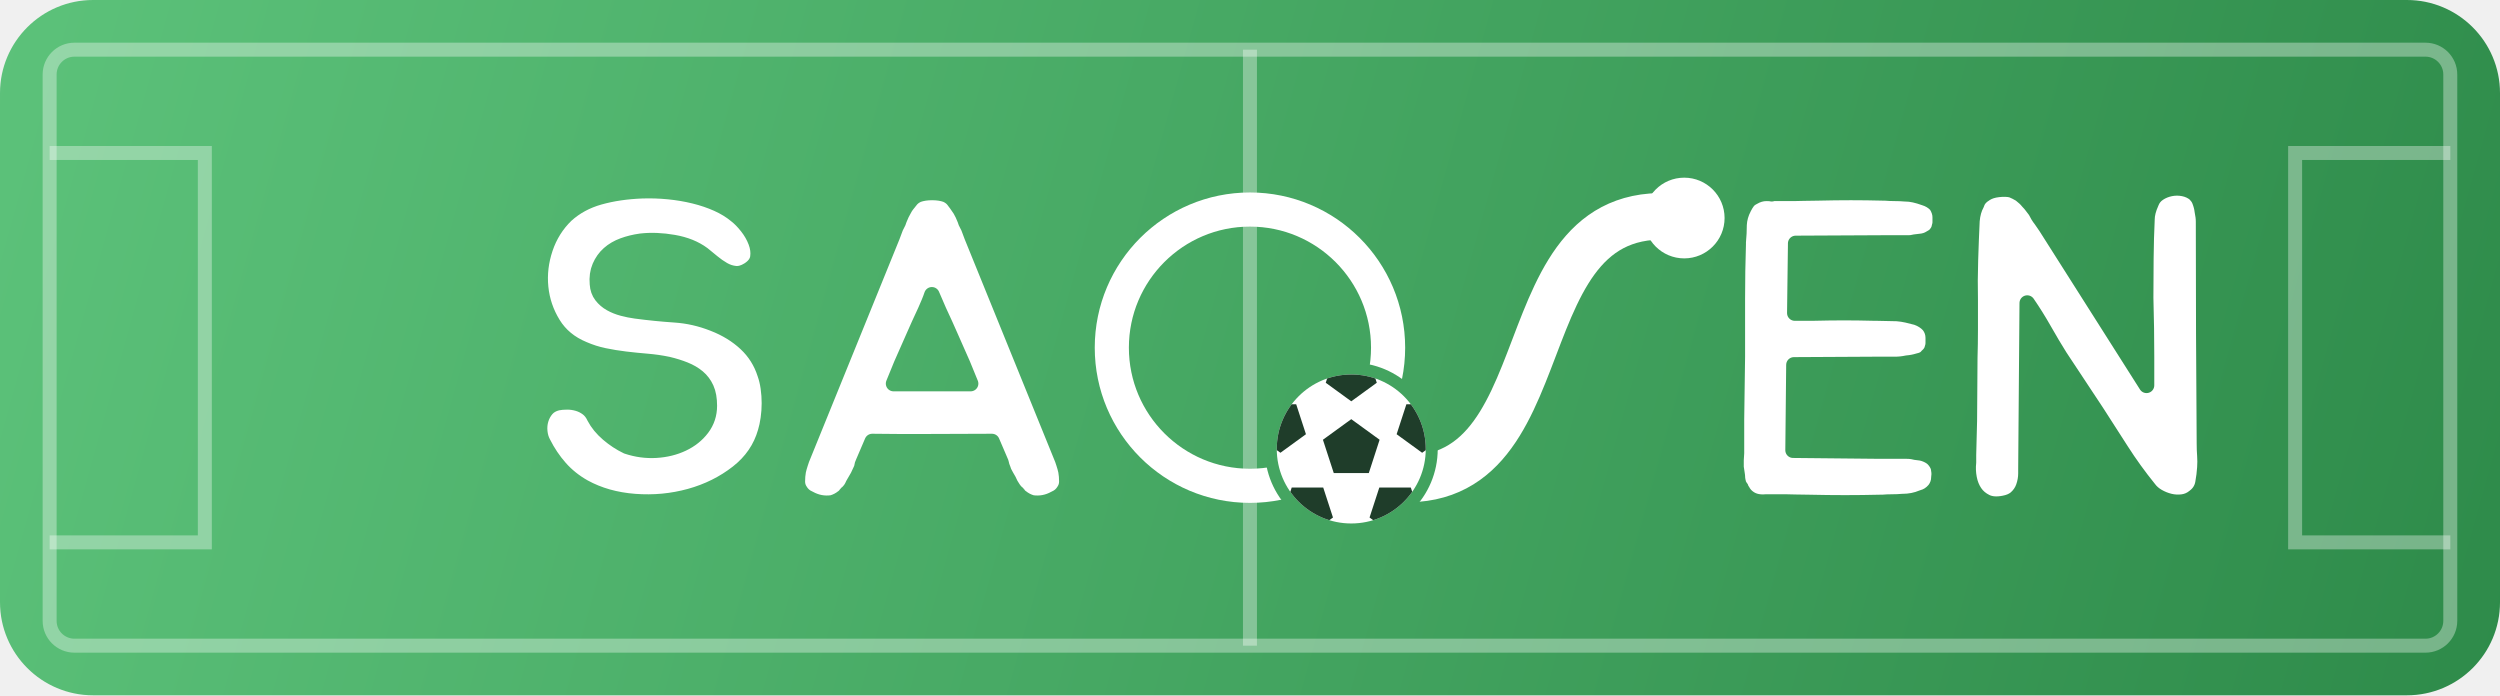
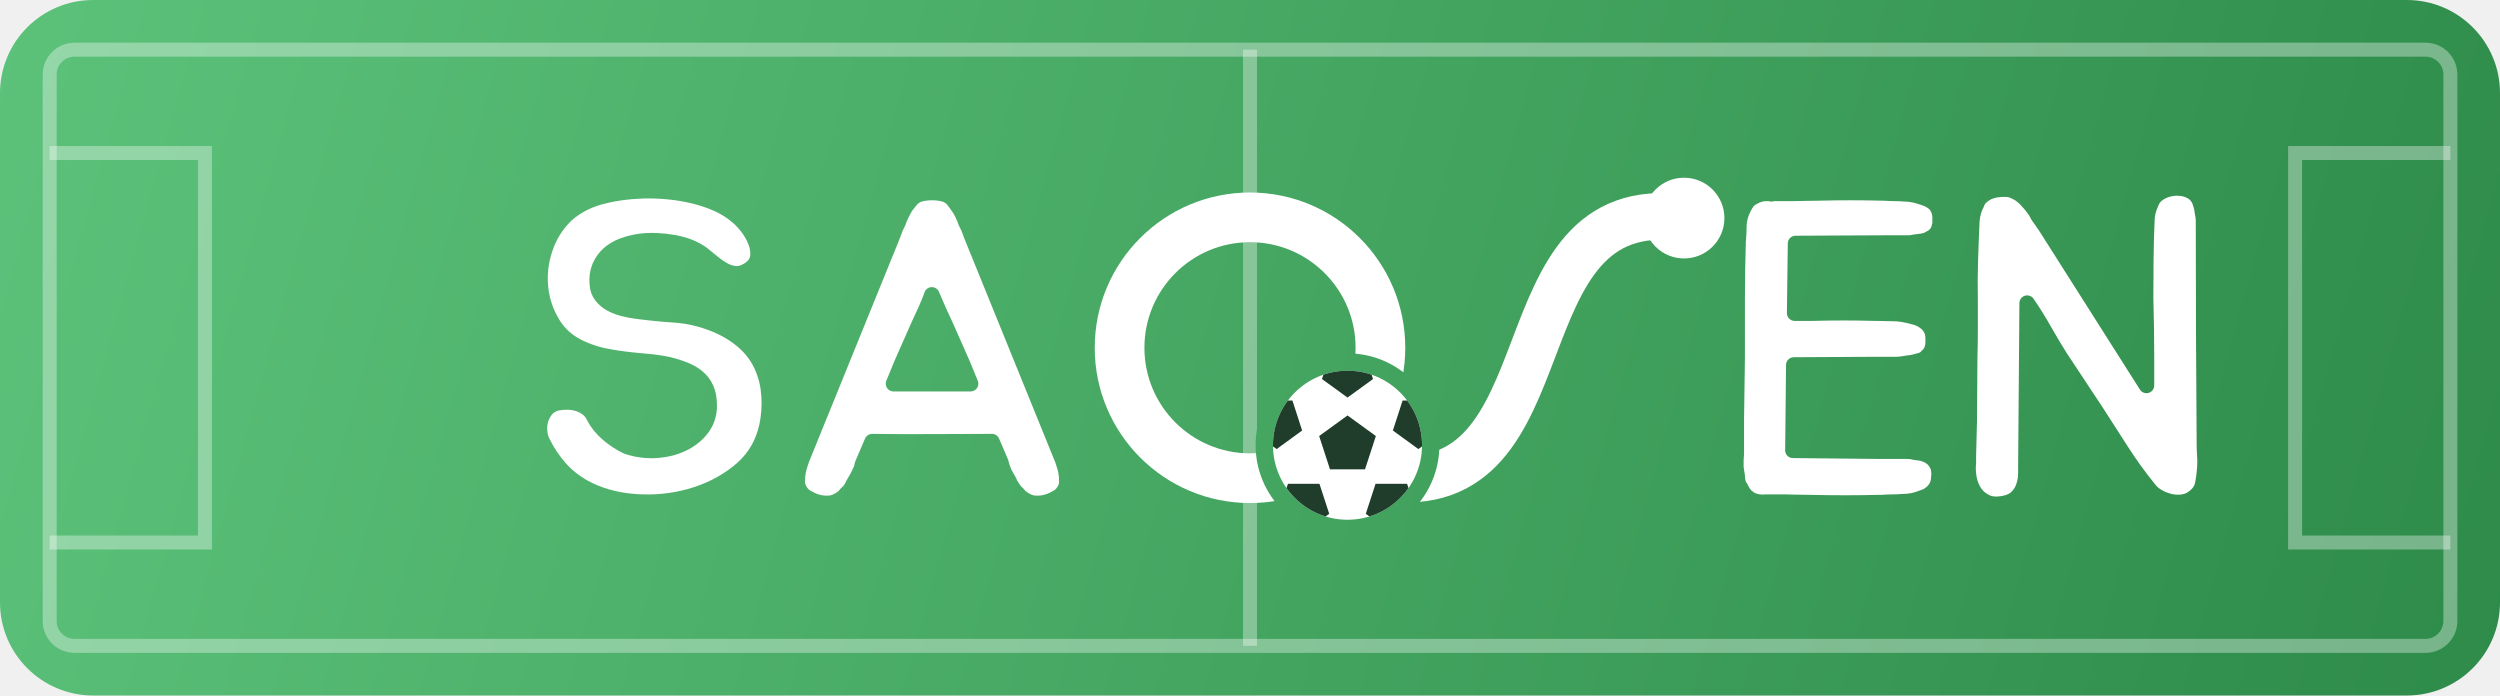
- <svg xmlns="http://www.w3.org/2000/svg" viewBox="-1239.4 -442.1 5742.4 1597.1" role="img" aria-label="SAQSEN（さくせん盤）">
+ <svg xmlns="http://www.w3.org/2000/svg" viewBox="-1238.7 -442.1 5740.8 1597.1" role="img" aria-label="SAQSEN（さくせん盤）">
  <defs>
-     <linearGradient id="g" gradientUnits="userSpaceOnUse" x1="-1239.4" y1="-442.1" x2="4502.9" y2="1155.1">
+     <linearGradient id="g" gradientUnits="userSpaceOnUse" x1="-1238.7" y1="-442.1" x2="4502.2" y2="1155.1">
      <stop offset="0" stop-color="#5cc27a" />
      <stop offset="1" stop-color="#2e8b4a" />
    </linearGradient>
    <clipPath id="b">
-       <circle cx="1864.4" cy="589.2" r="171.1" />
+       <circle cx="1855.6" cy="580.3" r="171.1" />
    </clipPath>
  </defs>
-   <rect x="-1239.4" y="-442.1" width="5742.4" height="1597.1" rx="213.9" fill="url(#g)" />
-   <rect x="-1125.4" y="-328" width="5514.2" height="1369" rx="57" stroke="#ffffff" stroke-opacity="0.35" stroke-width="32.1" fill="none" />
+   <rect x="-1238.7" y="-442.1" width="5740.8" height="1597.1" rx="213.9" fill="url(#g)" />
+   <rect x="-1124.6" y="-328" width="5512.7" height="1369" rx="57" stroke="#ffffff" stroke-opacity="0.35" stroke-width="32.1" fill="none" />
  <path d="M1631.7 -328V1041" stroke="#ffffff" stroke-opacity="0.35" stroke-width="32.1" fill="none" />
-   <path d="M-1125.4 -90.7h356.5v894.4h-356.5" stroke="#ffffff" stroke-opacity="0.35" stroke-width="32.1" fill="none" />
-   <path d="M4388.9 -90.7h-356.5v894.4h356.5" stroke="#ffffff" stroke-opacity="0.35" stroke-width="32.1" fill="none" />
+   <path d="M-1124.6 -90.7h356.5v894.4h-356.5" stroke="#ffffff" stroke-opacity="0.35" stroke-width="32.1" fill="none" />
+   <path d="M4388.1 -90.7h-356.5v894.4h356.5" stroke="#ffffff" stroke-opacity="0.35" stroke-width="32.1" fill="none" />
  <g fill="#ffffff" stroke="url(#g)" stroke-width="35.6" stroke-linejoin="round">
    <path d="M517.909 417.0Q522.909 431.0 525.409 448.5Q527.909 466.0 527.909 484.0Q527.909 502.0 525.409 519.5Q522.909 537.0 518.909 550.0Q502.909 606.0 454.909 643.5Q406.909 681.0 345.409 698.0Q283.909 715.0 218.409 710.0Q152.909 705.0 101.909 677.0Q69.909 659.0 46.909 633.0Q23.909 607.0 7.909 575.0Q1.909 564.0 0.409 549.5Q-1.091 535.0 2.909 521.5Q6.909 508.0 15.909 497.5Q24.909 487.0 40.909 483.0Q50.909 481.0 63.409 481.0Q75.909 481.0 87.909 484.5Q99.909 488.0 109.909 495.5Q119.909 503.0 125.909 516.0Q136.909 537.0 157.409 554.5Q177.909 572.0 200.909 583.0Q233.909 594.0 267.409 592.0Q300.909 590.0 328.409 577.0Q355.909 564.0 372.909 541.5Q389.909 519.0 389.909 490.0Q389.909 466.0 382.909 450.5Q375.909 435.0 363.409 424.5Q350.909 414.0 333.409 407.0Q315.909 400.0 294.909 395.0Q270.909 390.0 246.409 388.0Q221.909 386.0 196.909 383.0Q171.909 380.0 147.909 375.0Q123.909 370.0 100.909 360.0Q54.909 341.0 30.909 302.0Q6.909 263.0 2.409 218.0Q-2.091 173.0 12.909 128.5Q27.909 84.0 60.909 52.0Q92.909 23.0 137.409 10.5Q181.909 -2.0 235.909 -4.0Q265.909 -5.0 296.409 -2.0Q326.909 1.0 355.409 8.0Q383.909 15.0 408.409 26.0Q432.909 37.0 450.909 52.0Q463.909 62.0 476.909 78.5Q489.909 95.0 496.909 113.5Q503.909 132.0 501.409 149.0Q498.909 166.0 479.909 178.0Q463.909 188.0 449.409 186.5Q434.909 185.0 421.909 177.5Q408.909 170.0 396.909 160.0Q384.909 150.0 374.909 142.0Q347.909 122.0 307.909 115.0Q267.909 108.0 232.909 112.0Q210.909 115.0 191.909 122.0Q172.909 129.0 159.409 141.0Q145.909 153.0 138.409 170.5Q130.909 188.0 132.909 210.0Q133.909 226.0 142.409 237.0Q150.909 248.0 163.409 255.0Q175.909 262.0 190.909 266.0Q205.909 270.0 220.909 272.0Q265.909 278.0 310.909 281.0Q355.909 284.0 398.909 301.0Q442.909 318.0 473.909 347.0Q504.909 376.0 517.909 417.0Z" />
    <path d="M1209.079 640.0Q1210.079 646.0 1210.579 651.5Q1211.079 657.0 1211.079 664.0Q1211.079 676.0 1204.079 686.0Q1201.079 691.0 1196.079 695.5Q1191.079 700.0 1184.079 703.0Q1159.079 717.0 1131.079 713.0Q1117.079 709.0 1106.079 700.0Q1104.079 698.0 1103.079 697.5Q1102.079 697.0 1101.079 695.0Q1100.079 694.0 1099.079 692.5Q1098.079 691.0 1096.079 690.0Q1091.079 685.0 1088.079 680.5Q1085.079 676.0 1082.079 671.0Q1080.079 666.0 1077.579 661.5Q1075.079 657.0 1072.079 652.0Q1070.079 648.0 1068.079 644.5Q1066.079 641.0 1065.079 637.0Q1061.079 628.0 1060.079 621.0L1039.079 572.0Q970.079 572.0 901.579 572.5Q833.079 573.0 764.079 572.0L743.079 621.0Q741.079 625.0 740.579 629.0Q740.079 633.0 738.079 637.0Q736.079 641.0 734.579 644.5Q733.079 648.0 731.079 652.0Q728.079 657.0 725.579 661.5Q723.079 666.0 720.079 671.0Q718.079 676.0 715.079 680.5Q712.079 685.0 707.079 690.0Q705.079 691.0 704.079 692.5Q703.079 694.0 702.079 695.0Q701.079 697.0 700.079 697.5Q699.079 698.0 697.079 700.0Q686.079 709.0 672.079 713.0Q644.079 717.0 619.079 703.0Q612.079 700.0 607.079 695.5Q602.079 691.0 599.079 686.0Q592.079 676.0 592.079 664.0Q592.079 657.0 592.579 651.5Q593.079 646.0 594.079 640.0Q596.079 631.0 599.079 622.0Q602.079 613.0 602.079 613.0L810.079 101.0L816.079 85.0Q818.079 79.0 821.079 74.0Q824.079 69.0 826.079 62.0Q831.079 49.0 837.079 39.0Q840.079 33.0 844.079 28.0Q848.079 23.0 852.079 18.0Q858.079 10.0 869.079 5.0Q883.079 0.0 901.579 0.0Q920.079 0.0 934.079 5.0Q945.079 10.0 951.079 18.0Q958.079 27.0 966.079 39.0Q972.079 49.0 977.079 62.0Q979.079 69.0 982.079 74.0Q985.079 79.0 987.079 85.0L993.079 101.0L1201.079 613.0Q1201.079 613.0 1204.079 622.0Q1207.079 631.0 1209.079 640.0ZM972.079 395.0Q959.079 366.0 945.579 335.0Q932.079 304.0 917.079 272.0Q913.079 263.0 909.079 253.5Q905.079 244.0 901.079 235.0Q898.079 244.0 894.079 253.5Q890.079 263.0 886.079 272.0Q871.079 304.0 857.579 335.0Q844.079 366.0 831.079 395.0L813.079 439.0H990.079Z" />
-     <path d="M2885.192 120.0 2883.192 277.0H2923.192Q2964.192 276.0 2996.192 276.0Q3028.192 276.0 3067.192 277.0H3072.192Q3084.192 277.0 3095.692 277.5Q3107.192 278.0 3118.192 278.0Q3130.192 279.0 3141.192 281.5Q3152.192 284.0 3163.192 287.0Q3180.192 293.0 3191.192 305.0Q3201.192 318.0 3201.192 334.0Q3201.192 339.0 3201.192 345.5Q3201.192 352.0 3199.192 357.0Q3197.192 368.0 3186.192 377.0Q3181.192 384.0 3167.192 387.0Q3154.192 391.0 3141.192 392.0Q3127.192 395.0 3113.192 395.0H3066.192L2881.192 396.0L2879.192 592.0L3078.192 594.0H3125.192Q3133.192 594.0 3140.192 594.0Q3147.192 594.0 3153.192 595.0Q3161.192 597.0 3167.692 597.5Q3174.192 598.0 3180.192 600.0Q3192.192 604.0 3200.192 611.0Q3210.192 621.0 3213.192 632.0Q3214.192 637.0 3214.692 642.5Q3215.192 648.0 3214.192 654.0Q3214.192 670.0 3204.192 683.0Q3192.192 697.0 3176.192 701.0Q3155.192 710.0 3130.192 710.0Q3119.192 711.0 3107.192 711.0Q3095.192 711.0 3084.192 712.0H3078.192Q3000.192 714.0 2916.192 712.0Q2896.192 712.0 2884.192 711.5Q2872.192 711.0 2862.692 711.0Q2853.192 711.0 2843.192 711.0Q2833.192 711.0 2817.192 711.0Q2794.192 713.0 2779.192 703.0Q2768.192 696.0 2762.192 684.0Q2759.192 681.0 2759.192 678.0Q2758.192 676.0 2757.192 675.0Q2756.192 674.0 2755.192 672.0Q2753.192 667.0 2752.192 661.5Q2751.192 656.0 2751.192 651.0Q2750.192 646.0 2749.692 641.0Q2749.192 636.0 2748.192 631.0V615.0Q2748.192 611.0 2748.692 607.0Q2749.192 603.0 2749.192 599.0V521.0L2751.192 377.0V244.0Q2751.192 208.0 2751.692 180.0Q2752.192 152.0 2753.192 119.0V114.0Q2754.192 103.0 2754.692 93.5Q2755.192 84.0 2755.192 74.0Q2756.192 54.0 2766.192 35.0Q2770.192 27.0 2774.692 21.0Q2779.192 15.0 2787.192 11.0Q2802.192 2.0 2818.192 2.0Q2826.192 2.0 2830.192 3.0V2.0Q2848.192 2.0 2859.192 2.0Q2870.192 2.0 2880.692 2.0Q2891.192 2.0 2903.192 1.5Q2915.192 1.0 2936.192 1.0Q2976.192 0.0 3012.192 0.0Q3048.192 0.0 3086.192 1.0H3090.192Q3101.192 2.0 3113.192 2.0Q3125.192 2.0 3136.192 3.0Q3147.192 3.0 3158.192 5.5Q3169.192 8.0 3180.192 12.0Q3197.192 17.0 3208.192 29.0Q3217.192 43.0 3217.192 57.0Q3217.192 63.0 3217.192 68.5Q3217.192 74.0 3215.192 79.0Q3214.192 89.0 3203.192 100.0Q3199.192 102.0 3194.692 105.0Q3190.192 108.0 3184.192 110.0Q3178.192 112.0 3171.692 112.5Q3165.192 113.0 3159.192 114.0Q3151.192 116.0 3144.692 116.0Q3138.192 116.0 3130.192 116.0H3085.192L2885.192 117.0Z" />
-     <path d="M3825.089 632.0Q3824.089 649.0 3820.589 668.0Q3817.089 687.0 3801.089 699.0Q3789.089 709.0 3774.089 711.0Q3759.089 713.0 3744.589 709.5Q3730.089 706.0 3717.089 698.5Q3704.089 691.0 3696.089 680.0Q3662.089 638.0 3633.589 593.5Q3605.089 549.0 3576.089 504.0L3492.089 377.0Q3475.089 350.0 3456.089 316.5Q3437.089 283.0 3417.089 254.0L3414.089 636.0V645.0Q3414.089 661.0 3408.589 676.5Q3403.089 692.0 3390.089 703.0Q3380.089 711.0 3364.089 714.0Q3339.089 719.0 3322.589 711.0Q3306.089 703.0 3296.589 689.0Q3287.089 675.0 3283.589 656.5Q3280.089 638.0 3282.089 620.0V603.0L3284.089 525.0L3285.089 380.0Q3286.089 348.0 3286.089 314.5Q3286.089 281.0 3286.089 246.0Q3285.089 203.0 3286.589 155.0Q3288.089 107.0 3290.089 65.0Q3292.089 42.0 3301.089 26.0Q3305.089 12.0 3322.089 2.0Q3333.089 -5.0 3350.589 -7.0Q3368.089 -9.0 3381.089 -6.0Q3386.089 -4.0 3391.089 -1.5Q3396.089 1.0 3401.089 4.0Q3406.089 8.0 3410.589 12.0Q3415.089 16.0 3419.089 21.0Q3424.089 26.0 3428.089 31.5Q3432.089 37.0 3436.089 42.0Q3439.089 48.0 3442.089 53.0Q3445.089 58.0 3449.089 63.0L3460.089 79.0L3691.089 443.0V377.0Q3691.089 345.0 3690.589 311.5Q3690.089 278.0 3689.089 242.0Q3689.089 200.0 3689.589 152.0Q3690.089 104.0 3692.089 62.0Q3692.089 45.0 3702.089 23.0Q3707.089 10.0 3719.089 2.0Q3731.089 -6.0 3746.089 -9.0Q3761.089 -12.0 3776.089 -9.0Q3791.089 -6.0 3802.089 3.0Q3805.089 6.0 3808.089 10.0Q3811.089 14.0 3813.089 19.0Q3818.089 32.0 3819.089 42.0Q3822.089 56.0 3822.089 67.0Q3822.089 192.0 3822.589 322.0Q3823.089 452.0 3824.089 577.0Q3824.089 591.0 3825.089 604.5Q3826.089 618.0 3825.089 632.0Z" />
+     <path d="M2884.407 120.0 2882.407 277.0H2922.407Q2963.407 276.0 2995.407 276.0Q3027.407 276.0 3066.407 277.0H3071.407Q3083.407 277.0 3094.907 277.5Q3106.407 278.0 3117.407 278.0Q3129.407 279.0 3140.407 281.5Q3151.407 284.0 3162.407 287.0Q3179.407 293.0 3190.407 305.0Q3200.407 318.0 3200.407 334.0Q3200.407 339.0 3200.407 345.5Q3200.407 352.0 3198.407 357.0Q3196.407 368.0 3185.407 377.0Q3180.407 384.0 3166.407 387.0Q3153.407 391.0 3140.407 392.0Q3126.407 395.0 3112.407 395.0H3065.407L2880.407 396.0L2878.407 592.0L3077.407 594.0H3124.407Q3132.407 594.0 3139.407 594.0Q3146.407 594.0 3152.407 595.0Q3160.407 597.0 3166.907 597.5Q3173.407 598.0 3179.407 600.0Q3191.407 604.0 3199.407 611.0Q3209.407 621.0 3212.407 632.0Q3213.407 637.0 3213.907 642.5Q3214.407 648.0 3213.407 654.0Q3213.407 670.0 3203.407 683.0Q3191.407 697.0 3175.407 701.0Q3154.407 710.0 3129.407 710.0Q3118.407 711.0 3106.407 711.0Q3094.407 711.0 3083.407 712.0H3077.407Q2999.407 714.0 2915.407 712.0Q2895.407 712.0 2883.407 711.5Q2871.407 711.0 2861.907 711.0Q2852.407 711.0 2842.407 711.0Q2832.407 711.0 2816.407 711.0Q2793.407 713.0 2778.407 703.0Q2767.407 696.0 2761.407 684.0Q2758.407 681.0 2758.407 678.0Q2757.407 676.0 2756.407 675.0Q2755.407 674.0 2754.407 672.0Q2752.407 667.0 2751.407 661.5Q2750.407 656.0 2750.407 651.0Q2749.407 646.0 2748.907 641.0Q2748.407 636.0 2747.407 631.0V615.0Q2747.407 611.0 2747.907 607.0Q2748.407 603.0 2748.407 599.0V521.0L2750.407 377.0V244.0Q2750.407 208.0 2750.907 180.0Q2751.407 152.0 2752.407 119.0V114.0Q2753.407 103.0 2753.907 93.5Q2754.407 84.0 2754.407 74.0Q2755.407 54.0 2765.407 35.0Q2769.407 27.0 2773.907 21.0Q2778.407 15.0 2786.407 11.0Q2801.407 2.0 2817.407 2.0Q2825.407 2.0 2829.407 3.0V2.0Q2847.407 2.0 2858.407 2.0Q2869.407 2.0 2879.907 2.0Q2890.407 2.0 2902.407 1.5Q2914.407 1.0 2935.407 1.0Q2975.407 0.0 3011.407 0.0Q3047.407 0.0 3085.407 1.0H3089.407Q3100.407 2.0 3112.407 2.0Q3124.407 2.0 3135.407 3.0Q3146.407 3.0 3157.407 5.5Q3168.407 8.0 3179.407 12.0Q3196.407 17.0 3207.407 29.0Q3216.407 43.0 3216.407 57.0Q3216.407 63.0 3216.407 68.5Q3216.407 74.0 3214.407 79.0Q3213.407 89.0 3202.407 100.0Q3198.407 102.0 3193.907 105.0Q3189.407 108.0 3183.407 110.0Q3177.407 112.0 3170.907 112.5Q3164.407 113.0 3158.407 114.0Q3150.407 116.0 3143.907 116.0Q3137.407 116.0 3129.407 116.0H3084.407L2884.407 117.0Z" />
+     <path d="M3824.304 632.0Q3823.304 649.0 3819.804 668.0Q3816.304 687.0 3800.304 699.0Q3788.304 709.0 3773.304 711.0Q3758.304 713.0 3743.804 709.5Q3729.304 706.0 3716.304 698.5Q3703.304 691.0 3695.304 680.0Q3661.304 638.0 3632.804 593.5Q3604.304 549.0 3575.304 504.0L3491.304 377.0Q3474.304 350.0 3455.304 316.5Q3436.304 283.0 3416.304 254.0L3413.304 636.0V645.0Q3413.304 661.0 3407.804 676.5Q3402.304 692.0 3389.304 703.0Q3379.304 711.0 3363.304 714.0Q3338.304 719.0 3321.804 711.0Q3305.304 703.0 3295.804 689.0Q3286.304 675.0 3282.804 656.5Q3279.304 638.0 3281.304 620.0V603.0L3283.304 525.0L3284.304 380.0Q3285.304 348.0 3285.304 314.5Q3285.304 281.0 3285.304 246.0Q3284.304 203.0 3285.804 155.0Q3287.304 107.0 3289.304 65.0Q3291.304 42.0 3300.304 26.0Q3304.304 12.0 3321.304 2.0Q3332.304 -5.0 3349.804 -7.0Q3367.304 -9.0 3380.304 -6.0Q3385.304 -4.0 3390.304 -1.5Q3395.304 1.0 3400.304 4.0Q3405.304 8.0 3409.804 12.0Q3414.304 16.0 3418.304 21.0Q3423.304 26.0 3427.304 31.5Q3431.304 37.0 3435.304 42.0Q3438.304 48.0 3441.304 53.0Q3444.304 58.0 3448.304 63.0L3459.304 79.0L3690.304 443.0V377.0Q3690.304 345.0 3689.804 311.5Q3689.304 278.0 3688.304 242.0Q3688.304 200.0 3688.804 152.0Q3689.304 104.0 3691.304 62.0Q3691.304 45.0 3701.304 23.0Q3706.304 10.0 3718.304 2.0Q3730.304 -6.0 3745.304 -9.0Q3760.304 -12.0 3775.304 -9.0Q3790.304 -6.0 3801.304 3.0Q3804.304 6.0 3807.304 10.0Q3810.304 14.0 3812.304 19.0Q3817.304 32.0 3818.304 42.0Q3821.304 56.0 3821.304 67.0Q3821.304 192.0 3821.804 322.0Q3822.304 452.0 3823.304 577.0Q3823.304 591.0 3824.304 604.5Q3825.304 618.0 3824.304 632.0Z" />
  </g>
-   <path d="M2629.2 58.7C2190.3 -4 2378.4 717 1939.6 654.3" stroke="#ffffff" stroke-width="107" stroke-linecap="round" fill="none" />
-   <circle cx="2629.2" cy="58.7" r="92.7" fill="#ffffff" />
-   <circle cx="1939.6" cy="654.3" r="92.7" fill="#ffffff" />
-   <circle cx="1631.7" cy="356.5" r="317.3" fill="none" stroke="#ffffff" stroke-width="78.4" />
-   <circle cx="1864.4" cy="589.2" r="198.6" fill="url(#g)" />
-   <circle cx="1864.4" cy="589.2" r="171.1" fill="#ffffff" />
+   <path d="M2628.4 58.7C2189.5 -4 2377.6 717 1938.8 654.3" stroke="#ffffff" stroke-width="107" stroke-linecap="round" fill="none" />
+   <circle cx="2628.4" cy="58.7" r="92.7" fill="#ffffff" />
+   <circle cx="1938.8" cy="654.3" r="92.7" fill="#ffffff" />
+   <circle cx="1631.7" cy="356.5" r="299.5" fill="none" stroke="#ffffff" stroke-width="114.1" />
+   <circle cx="1855.6" cy="580.3" r="211" fill="url(#g)" />
+   <circle cx="1855.6" cy="580.3" r="171.1" fill="#ffffff" />
  <g clip-path="url(#b)" fill="#1f3d2a">
-     <polygon points="1864.4,520.7 1929.5,568 1904.7,644.5 1824.2,644.5 1799.3,568" />
-     <polygon points="1900.6,368.2 1923,437.1 1864.4,479.7 1805.8,437.1 1828.2,368.2" />
-     <polygon points="2085.8,555.3 2027.2,597.9 1968.6,555.3 1991,486.5 2063.4,486.5" />
-     <polygon points="1965,789.2 1906.4,746.6 1928.8,677.8 2001.2,677.8 2023.6,746.6" />
-     <polygon points="1705.3,746.6 1727.6,677.8 1800,677.8 1822.4,746.6 1763.8,789.2" />
-     <polygon points="1665.5,486.5 1737.9,486.5 1760.3,555.3 1701.7,597.9 1643.1,555.3" />
+     <polygon points="1855.6,511.9 1920.7,559.2 1895.8,635.7 1815.4,635.7 1790.5,559.2" />
+     <polygon points="1891.8,359.4 1914.2,428.3 1855.6,470.8 1797,428.3 1819.4,359.4" />
+     <polygon points="2076.9,546.5 2018.3,589.1 1959.8,546.5 1982.1,477.6 2054.6,477.6" />
+     <polygon points="1956.2,780.4 1897.6,737.8 1920,668.9 1992.4,668.9 2014.8,737.8" />
+     <polygon points="1696.4,737.8 1718.8,668.9 1791.2,668.9 1813.6,737.8 1755,780.4" />
+     <polygon points="1656.6,477.6 1729.1,477.6 1751.4,546.5 1692.9,589.1 1634.3,546.5" />
  </g>
</svg>
